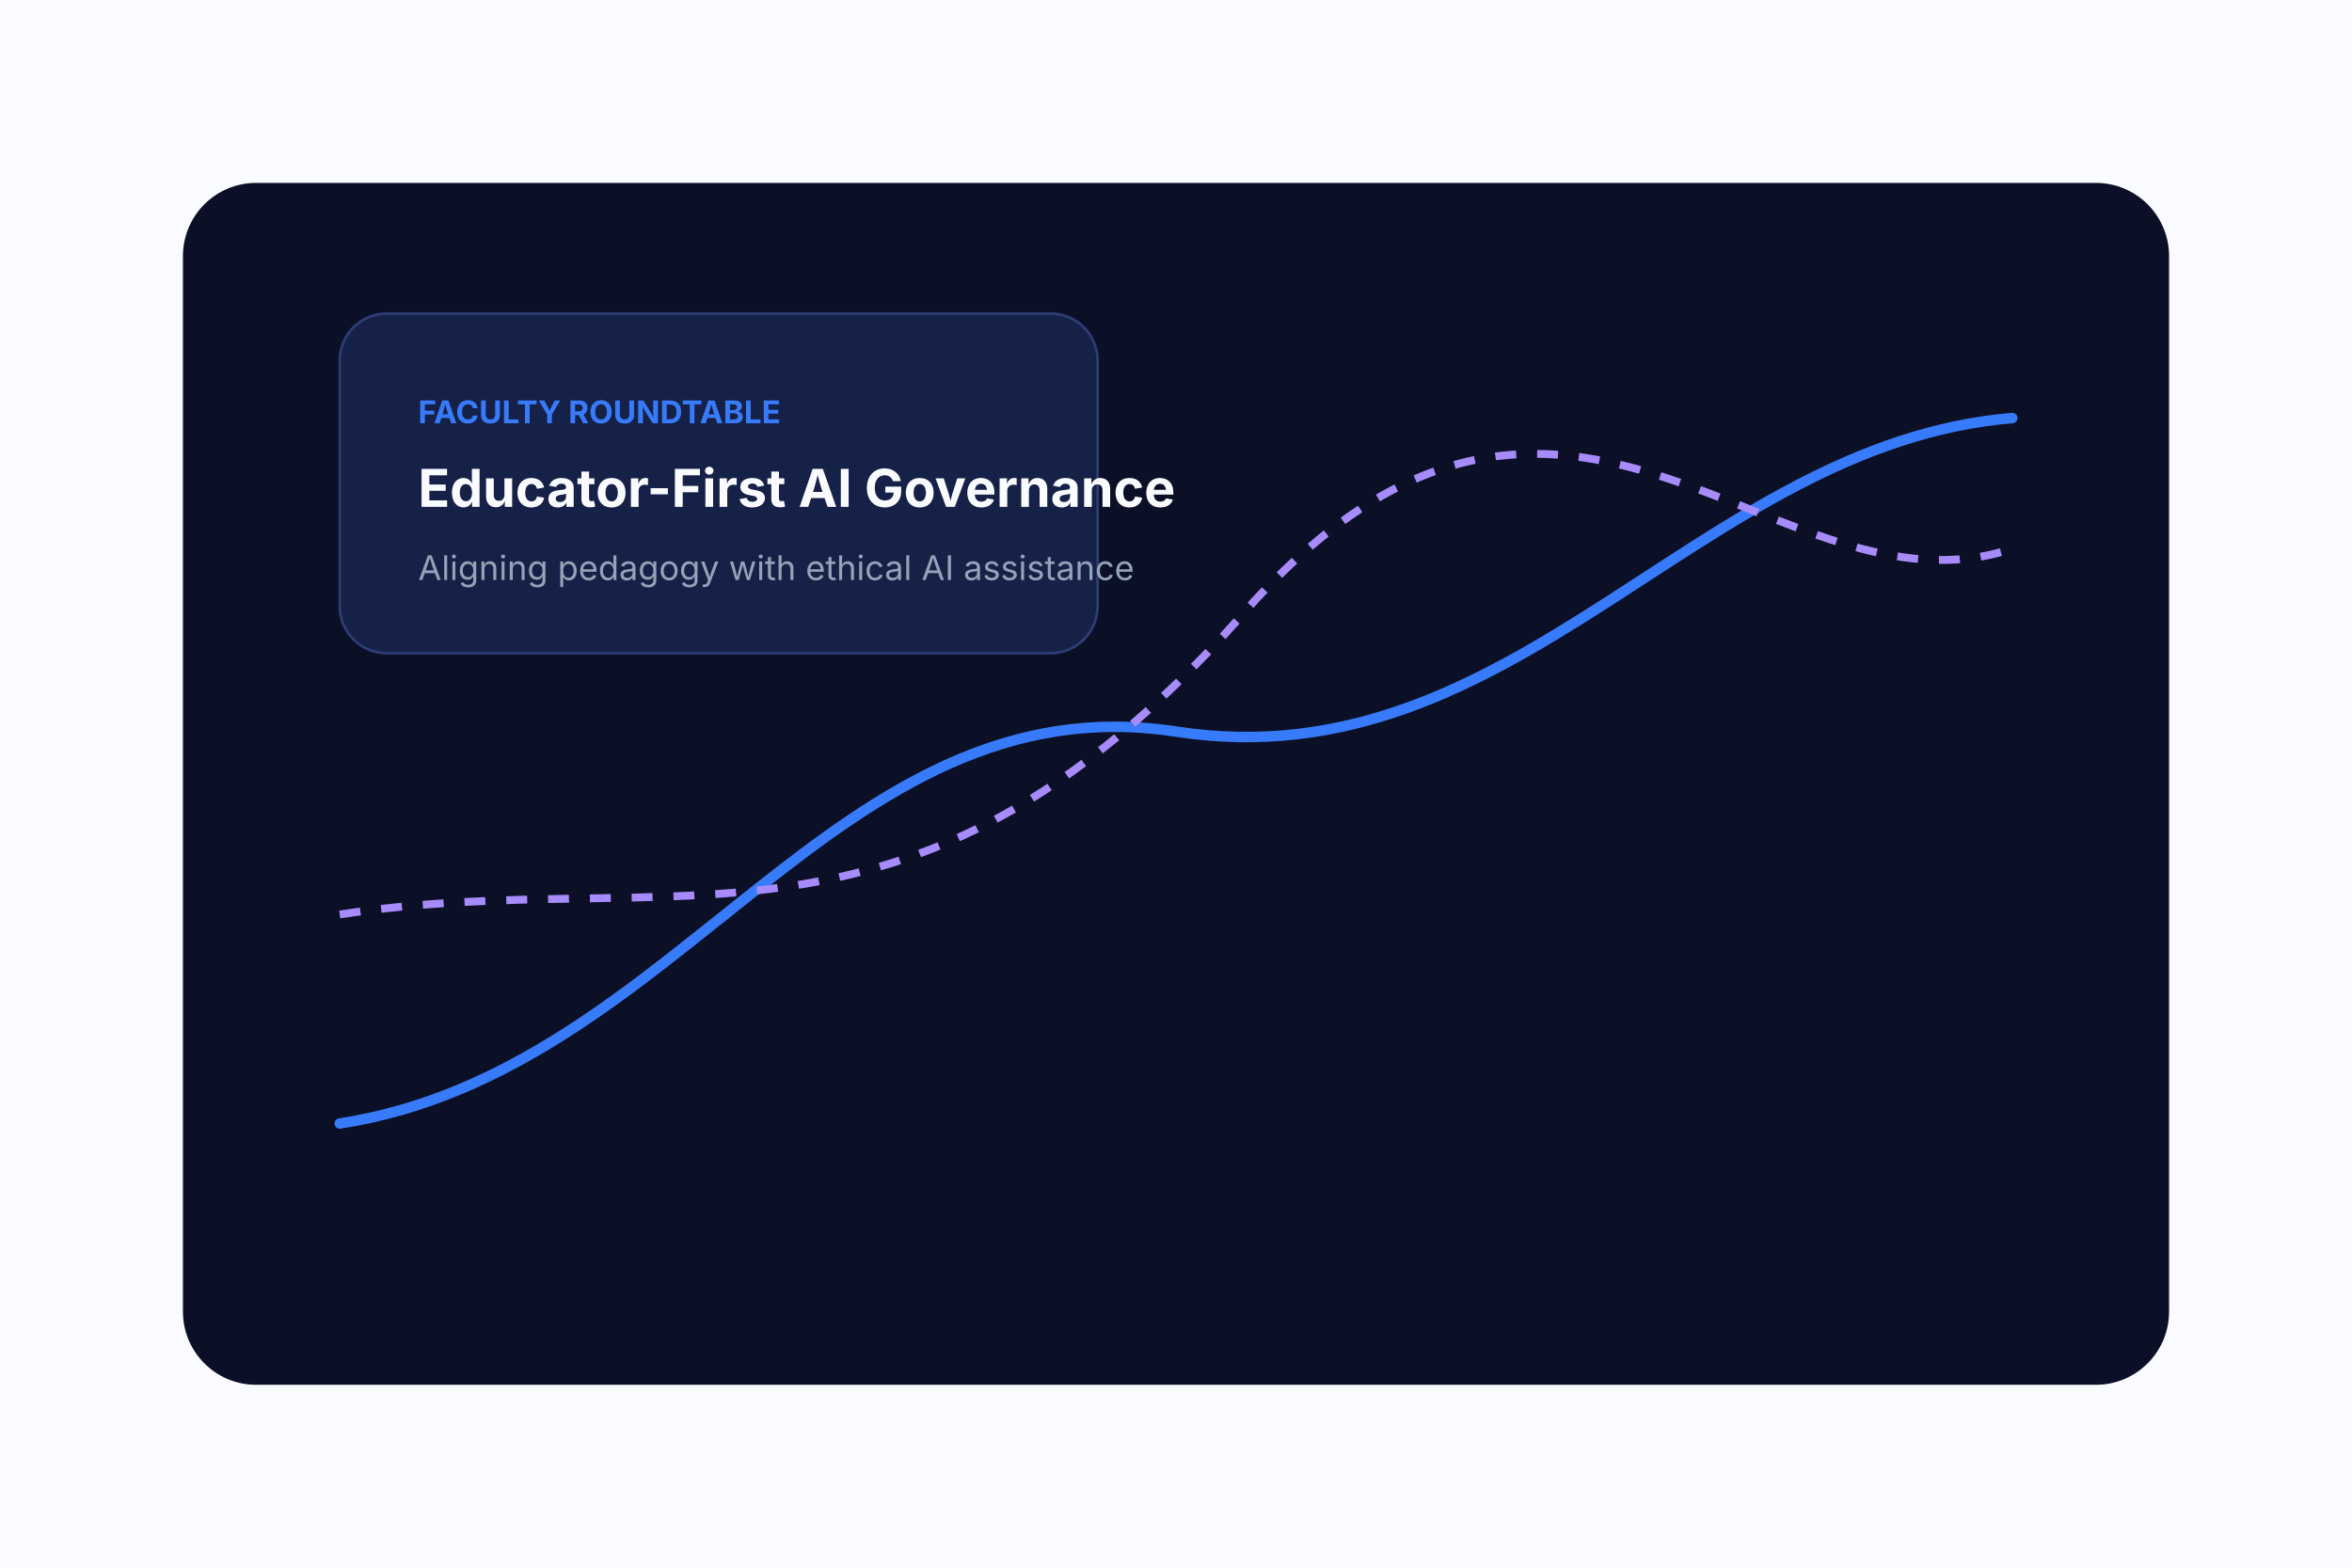
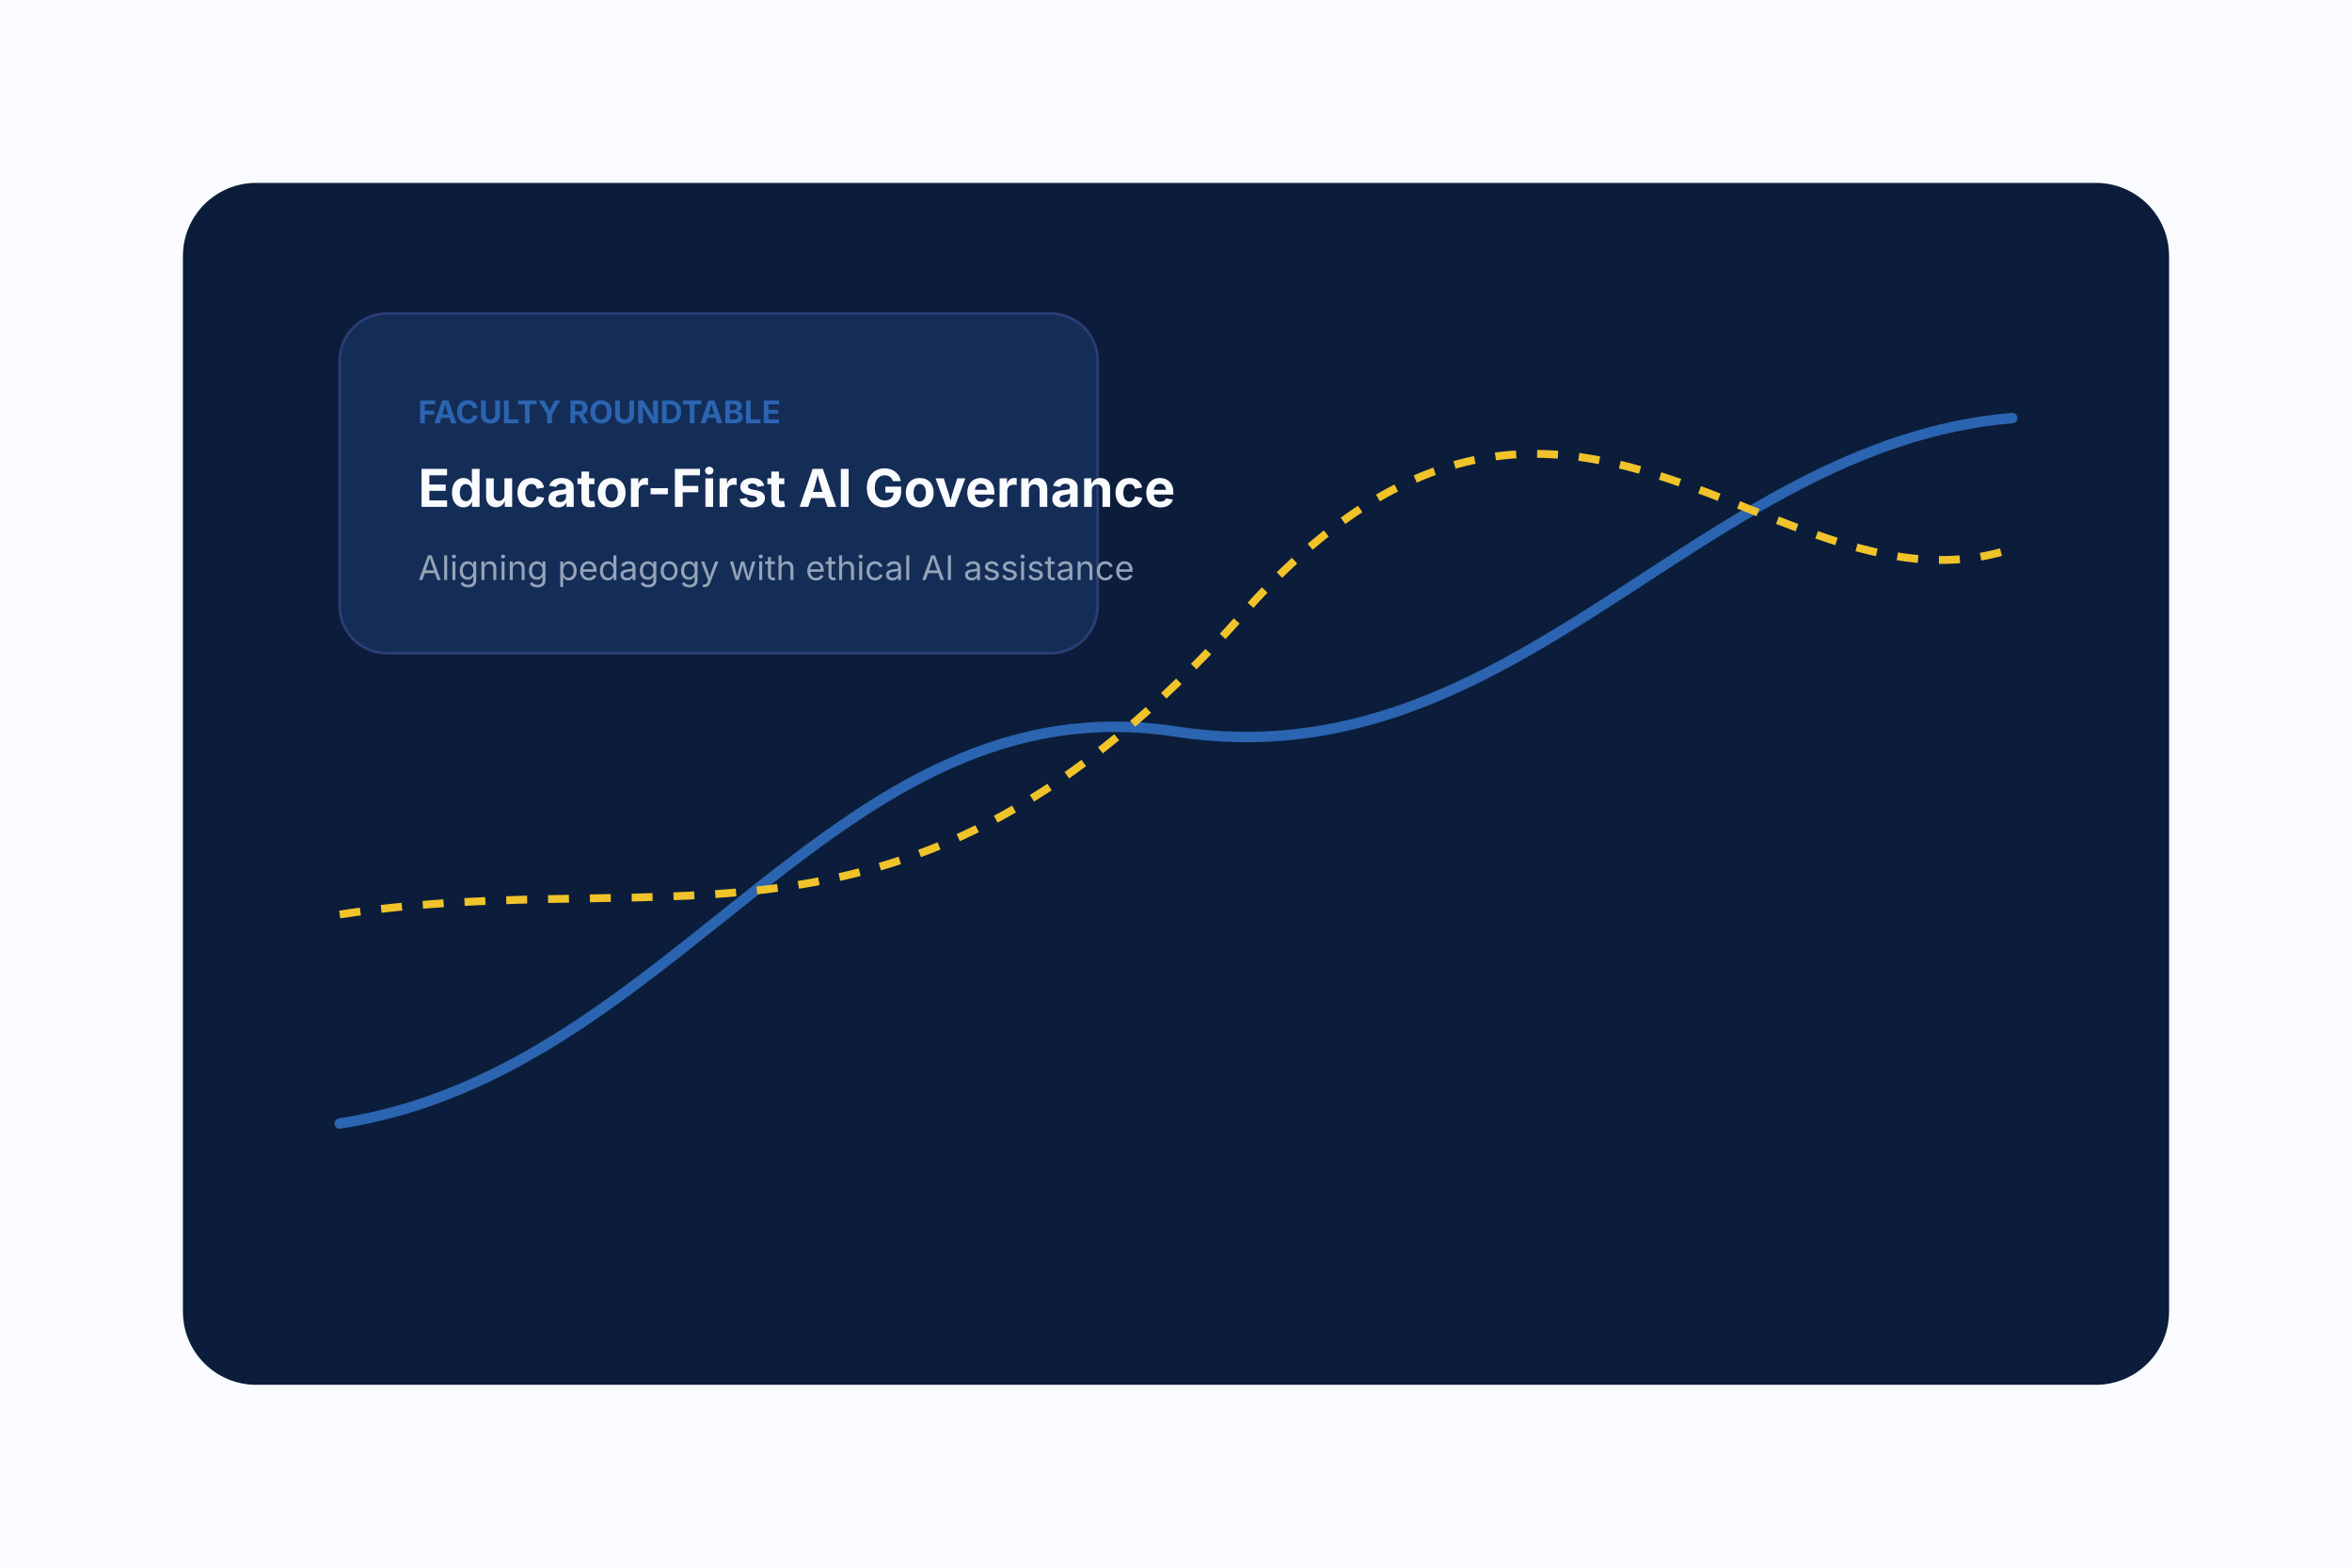
<svg xmlns="http://www.w3.org/2000/svg" viewBox="0 0 900 600" fill="none">
  <rect width="900" height="600" fill="#FAFBFF" />
-   <rect x="70" y="70" width="760" height="460" rx="28" fill="#0B1026" />
-   <path d="M130 430 C260 410, 320 260, 450 280 C580 300, 650 170, 770 160" stroke="#387BFA" stroke-width="4" stroke-linecap="round" />
-   <path d="M130 350 C260 330, 350 380, 480 230 C600 100, 680 240, 770 210" stroke="#A78BFA" stroke-width="3" stroke-dasharray="8 8" />
-   <rect x="130" y="120" width="290" height="130" rx="18" fill="#162147" stroke="#2D3D75" />
-   <text x="160" y="162" fill="#387BFA" font-family="Inter, sans-serif" font-size="12" font-weight="700">FACULTY ROUNDTABLE</text>
+   <rect x="70" y="70" width="760" height="460" rx="28" fill="#0B1D3A" />
+   <path d="M130 430 C260 410, 320 260, 450 280 C580 300, 650 170, 770 160" stroke="#2B64B0" stroke-width="4" stroke-linecap="round" />
+   <path d="M130 350 C260 330, 350 380, 480 230 C600 100, 680 240, 770 210" stroke="#F0C32A" stroke-width="3" stroke-dasharray="8 8" />
+   <rect x="130" y="120" width="290" height="130" rx="18" fill="#142D57" stroke="#2D3D75" />
+   <text x="160" y="162" fill="#2B64B0" font-family="Inter, sans-serif" font-size="12" font-weight="700">FACULTY ROUNDTABLE</text>
  <text x="160" y="194" fill="#FAFBFF" font-family="Inter, sans-serif" font-size="20" font-weight="700">Educator-First AI Governance</text>
  <text x="160" y="222" fill="#94A3B8" font-family="Inter, sans-serif" font-size="13">Aligning pedagogy with ethical AI assistance</text>
</svg>
